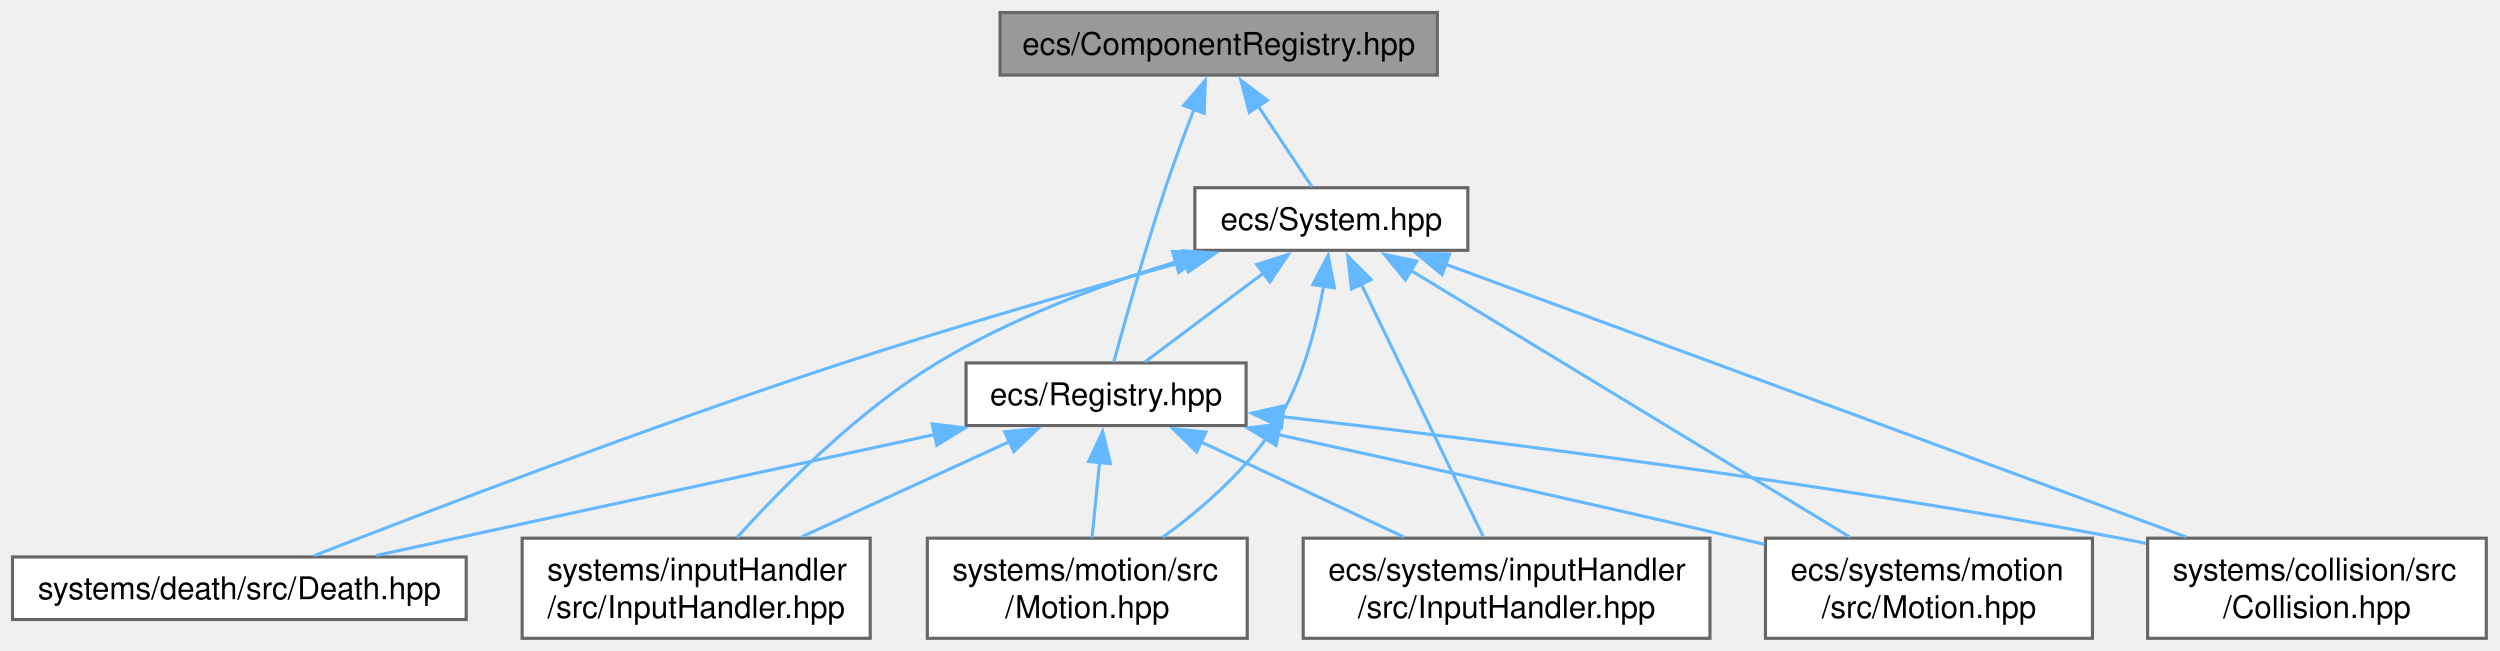
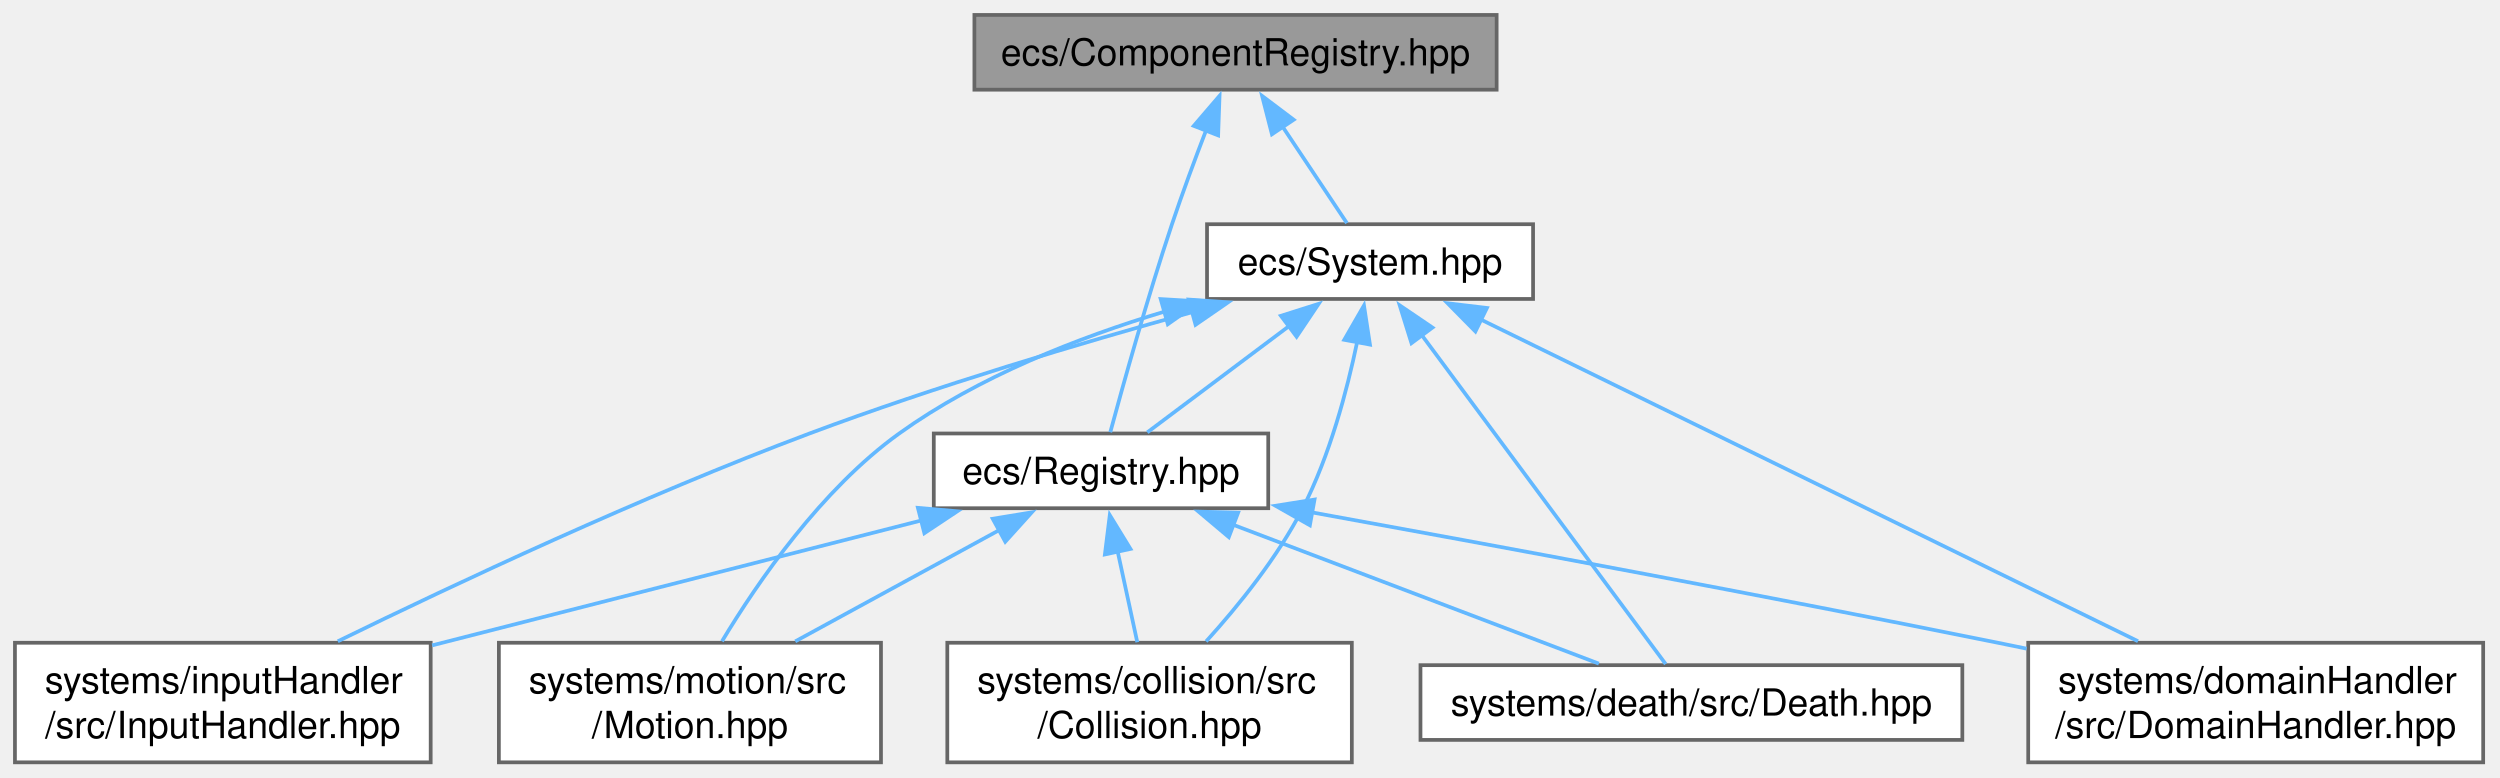
- <svg xmlns="http://www.w3.org/2000/svg" xmlns:xlink="http://www.w3.org/1999/xlink" width="799pt" height="208pt" viewBox="0.00 0.00 799.00 208.00">
+ <svg xmlns="http://www.w3.org/2000/svg" xmlns:xlink="http://www.w3.org/1999/xlink" width="669pt" height="208pt" viewBox="0.00 0.00 669.00 208.00">
  <g id="graph0" class="graph" transform="scale(1 1) rotate(0) translate(4 204)">
    <g id="Node000001" class="node">
      <g id="a_Node000001">
        <a xlink:title=" ">
-           <polygon fill="#999999" stroke="#666666" points="455.38,-200 315.62,-200 315.62,-180 455.38,-180 455.38,-200" />
-           <text xml:space="preserve" text-anchor="middle" x="385.5" y="-186.5" font-family="Helvetica,sans-Serif" font-size="10.00">ecs/ComponentRegistry.hpp</text>
+           <polygon fill="#999999" stroke="#666666" points="396.5,-200 256.75,-200 256.75,-180 396.5,-180 396.5,-200" />
+           <text xml:space="preserve" text-anchor="middle" x="326.62" y="-186.5" font-family="Helvetica,sans-Serif" font-size="10.00">ecs/ComponentRegistry.hpp</text>
        </a>
      </g>
    </g>
    <g id="Node000002" class="node">
      <g id="a_Node000002">
        <a xlink:href="Registry_8hpp.html" target="_top" xlink:title=" ">
-           <polygon fill="white" stroke="#666666" points="394.25,-88 304.75,-88 304.75,-68 394.25,-68 394.25,-88" />
-           <text xml:space="preserve" text-anchor="middle" x="349.5" y="-74.5" font-family="Helvetica,sans-Serif" font-size="10.00">ecs/Registry.hpp</text>
+           <polygon fill="white" stroke="#666666" points="335.38,-88 245.88,-88 245.88,-68 335.38,-68 335.38,-88" />
+           <text xml:space="preserve" text-anchor="middle" x="290.62" y="-74.5" font-family="Helvetica,sans-Serif" font-size="10.00">ecs/Registry.hpp</text>
        </a>
      </g>
    </g>
    <g id="edge1_Node000001_Node000002" class="edge">
      <g id="a_edge1_Node000001_Node000002">
        <a xlink:title=" ">
-           <path fill="none" stroke="#63b8ff" d="M377.63,-169.16C374.64,-161.37 371.28,-152.31 368.5,-144 361.94,-124.38 355.42,-101.01 351.98,-88.33" />
-           <polygon fill="#63b8ff" stroke="#63b8ff" points="374.32,-170.32 381.22,-178.36 380.84,-167.77 374.32,-170.32" />
+           <path fill="none" stroke="#63b8ff" d="M318.76,-169.16C315.76,-161.37 312.4,-152.31 309.62,-144 303.06,-124.38 296.54,-101.01 293.11,-88.33" />
+           <polygon fill="#63b8ff" stroke="#63b8ff" points="315.45,-170.32 322.35,-178.36 321.97,-167.77 315.45,-170.32" />
        </a>
      </g>
    </g>
-     <g id="Node000009" class="node">
-       <g id="a_Node000009">
+     <g id="Node000008" class="node">
+       <g id="a_Node000008">
        <a xlink:href="System_8hpp.html" target="_top" xlink:title=" ">
-           <polygon fill="white" stroke="#666666" points="465.12,-144 377.88,-144 377.88,-124 465.12,-124 465.12,-144" />
-           <text xml:space="preserve" text-anchor="middle" x="421.5" y="-130.5" font-family="Helvetica,sans-Serif" font-size="10.00">ecs/System.hpp</text>
+           <polygon fill="white" stroke="#666666" points="406.25,-144 319,-144 319,-124 406.25,-124 406.25,-144" />
+           <text xml:space="preserve" text-anchor="middle" x="362.62" y="-130.5" font-family="Helvetica,sans-Serif" font-size="10.00">ecs/System.hpp</text>
        </a>
      </g>
    </g>
-     <g id="edge8_Node000001_Node000009" class="edge">
-       <g id="a_edge8_Node000001_Node000009">
+     <g id="edge7_Node000001_Node000008" class="edge">
+       <g id="a_edge7_Node000001_Node000008">
        <a xlink:title=" ">
-           <path fill="none" stroke="#63b8ff" d="M398.07,-170.15C403.9,-161.4 410.57,-151.39 415.3,-144.3" />
-           <polygon fill="#63b8ff" stroke="#63b8ff" points="395.25,-168.07 392.61,-178.33 401.07,-171.96 395.25,-168.07" />
+           <path fill="none" stroke="#63b8ff" d="M339.19,-170.15C345.02,-161.4 351.7,-151.39 356.43,-144.3" />
+           <polygon fill="#63b8ff" stroke="#63b8ff" points="336.37,-168.07 333.74,-178.33 342.19,-171.96 336.37,-168.07" />
        </a>
      </g>
    </g>
    <g id="Node000003" class="node">
      <g id="a_Node000003">
-         <a xlink:href="ecs_2systems_2inputHandler_2src_2InputHandler_8hpp.html" target="_top" xlink:title=" ">
-           <polygon fill="white" stroke="#666666" points="542.5,-32 412.5,-32 412.5,0 542.5,0 542.5,-32" />
-           <text xml:space="preserve" text-anchor="start" x="420.5" y="-18.5" font-family="Helvetica,sans-Serif" font-size="10.00">ecs/systems/inputHandler</text>
-           <text xml:space="preserve" text-anchor="middle" x="477.5" y="-6.5" font-family="Helvetica,sans-Serif" font-size="10.00">/src/InputHandler.hpp</text>
+         <a xlink:href="Collision_8hpp.html" target="_top" xlink:title=" ">
+           <polygon fill="white" stroke="#666666" points="357.75,-32 249.5,-32 249.5,0 357.75,0 357.75,-32" />
+           <text xml:space="preserve" text-anchor="start" x="257.5" y="-18.5" font-family="Helvetica,sans-Serif" font-size="10.00">systems/collision/src</text>
+           <text xml:space="preserve" text-anchor="middle" x="303.62" y="-6.5" font-family="Helvetica,sans-Serif" font-size="10.00">/Collision.hpp</text>
        </a>
      </g>
    </g>
    <g id="edge2_Node000002_Node000003" class="edge">
      <g id="a_edge2_Node000002_Node000003">
        <a xlink:title=" ">
-           <path fill="none" stroke="#63b8ff" d="M379.68,-62.85C399.22,-53.69 424.66,-41.77 444.7,-32.37" />
-           <polygon fill="#63b8ff" stroke="#63b8ff" points="378.44,-59.57 370.87,-66.98 381.41,-65.91 378.44,-59.57" />
+           <path fill="none" stroke="#63b8ff" d="M295.05,-56.59C296.78,-48.58 298.74,-39.55 300.34,-32.14" />
+           <polygon fill="#63b8ff" stroke="#63b8ff" points="291.67,-55.63 292.98,-66.15 298.51,-57.11 291.67,-55.63" />
        </a>
      </g>
    </g>
    <g id="Node000004" class="node">
      <g id="a_Node000004">
-         <a xlink:href="ecs_2systems_2motion_2src_2Motion_8hpp.html" target="_top" xlink:title=" ">
-           <polygon fill="white" stroke="#666666" points="664.75,-32 560.25,-32 560.25,0 664.75,0 664.75,-32" />
-           <text xml:space="preserve" text-anchor="start" x="568.25" y="-18.5" font-family="Helvetica,sans-Serif" font-size="10.00">ecs/systems/motion</text>
-           <text xml:space="preserve" text-anchor="middle" x="612.5" y="-6.5" font-family="Helvetica,sans-Serif" font-size="10.00">/src/Motion.hpp</text>
+         <a xlink:href="Death_8hpp.html" target="_top" xlink:title=" ">
+           <polygon fill="white" stroke="#666666" points="521.12,-26 376.12,-26 376.12,-6 521.12,-6 521.12,-26" />
+           <text xml:space="preserve" text-anchor="middle" x="448.62" y="-12.5" font-family="Helvetica,sans-Serif" font-size="10.00">systems/death/src/Death.hpp</text>
        </a>
      </g>
    </g>
    <g id="edge3_Node000002_Node000004" class="edge">
      <g id="a_edge3_Node000002_Node000004">
        <a xlink:title=" ">
-           <path fill="none" stroke="#63b8ff" d="M404.33,-65.13C445,-56.24 501.78,-43.65 551.5,-32 554.26,-31.35 557.09,-30.68 559.95,-30" />
-           <polygon fill="#63b8ff" stroke="#63b8ff" points="403.8,-61.66 394.78,-67.21 405.3,-68.5 403.8,-61.66" />
+           <path fill="none" stroke="#63b8ff" d="M326.07,-63.54C355.83,-52.24 397.57,-36.39 423.85,-26.41" />
+           <polygon fill="#63b8ff" stroke="#63b8ff" points="324.83,-60.27 316.73,-67.09 327.32,-66.81 324.83,-60.27" />
        </a>
      </g>
    </g>
    <g id="Node000005" class="node">
      <g id="a_Node000005">
-         <a xlink:href="Collision_8hpp.html" target="_top" xlink:title=" ">
-           <polygon fill="white" stroke="#666666" points="790.62,-32 682.38,-32 682.38,0 790.62,0 790.62,-32" />
-           <text xml:space="preserve" text-anchor="start" x="690.38" y="-18.5" font-family="Helvetica,sans-Serif" font-size="10.00">systems/collision/src</text>
-           <text xml:space="preserve" text-anchor="middle" x="736.5" y="-6.5" font-family="Helvetica,sans-Serif" font-size="10.00">/Collision.hpp</text>
+         <a xlink:href="DomainHandler_8hpp.html" target="_top" xlink:title=" ">
+           <polygon fill="white" stroke="#666666" points="660.5,-32 538.75,-32 538.75,0 660.5,0 660.5,-32" />
+           <text xml:space="preserve" text-anchor="start" x="546.75" y="-18.5" font-family="Helvetica,sans-Serif" font-size="10.00">systems/domainHandler</text>
+           <text xml:space="preserve" text-anchor="middle" x="599.62" y="-6.5" font-family="Helvetica,sans-Serif" font-size="10.00">/src/DomainHandler.hpp</text>
        </a>
      </g>
    </g>
    <g id="edge4_Node000002_Node000005" class="edge">
      <g id="a_edge4_Node000002_Node000005">
        <a xlink:title=" ">
-           <path fill="none" stroke="#63b8ff" d="M405.71,-70.85C470.54,-63.37 580.18,-49.55 673.5,-32 676.26,-31.48 679.09,-30.92 681.93,-30.33" />
-           <polygon fill="#63b8ff" stroke="#63b8ff" points="405.57,-67.34 396.04,-71.95 406.37,-74.3 405.57,-67.34" />
+           <path fill="none" stroke="#63b8ff" d="M347.06,-66.89C395.75,-58.06 467.92,-44.69 530.62,-32 533.15,-31.49 535.72,-30.96 538.32,-30.42" />
+           <polygon fill="#63b8ff" stroke="#63b8ff" points="346.52,-63.43 337.31,-68.66 347.77,-70.32 346.52,-63.43" />
        </a>
      </g>
    </g>
    <g id="Node000006" class="node">
      <g id="a_Node000006">
-         <a xlink:href="Death_8hpp.html" target="_top" xlink:title=" ">
-           <polygon fill="white" stroke="#666666" points="145,-26 0,-26 0,-6 145,-6 145,-26" />
-           <text xml:space="preserve" text-anchor="middle" x="72.5" y="-12.5" font-family="Helvetica,sans-Serif" font-size="10.00">systems/death/src/Death.hpp</text>
+         <a xlink:href="InputHandler_8hpp.html" target="_top" xlink:title=" ">
+           <polygon fill="white" stroke="#666666" points="111.25,-32 0,-32 0,0 111.25,0 111.25,-32" />
+           <text xml:space="preserve" text-anchor="start" x="8" y="-18.5" font-family="Helvetica,sans-Serif" font-size="10.00">systems/inputHandler</text>
+           <text xml:space="preserve" text-anchor="middle" x="55.62" y="-6.5" font-family="Helvetica,sans-Serif" font-size="10.00">/src/InputHandler.hpp</text>
        </a>
      </g>
    </g>
    <g id="edge5_Node000002_Node000006" class="edge">
      <g id="a_edge5_Node000002_Node000006">
        <a xlink:title=" ">
-           <path fill="none" stroke="#63b8ff" d="M294.83,-65.16C242.52,-53.83 164.63,-36.96 116.29,-26.48" />
-           <polygon fill="#63b8ff" stroke="#63b8ff" points="293.92,-68.54 304.43,-67.24 295.4,-61.7 293.92,-68.54" />
+           <path fill="none" stroke="#63b8ff" d="M242.87,-64.81C204.88,-55.11 151.64,-41.51 111.64,-31.3" />
+           <polygon fill="#63b8ff" stroke="#63b8ff" points="241.63,-68.1 252.18,-67.18 243.36,-61.32 241.63,-68.1" />
        </a>
      </g>
    </g>
    <g id="Node000007" class="node">
      <g id="a_Node000007">
-         <a xlink:href="systems_2inputHandler_2src_2InputHandler_8hpp.html" target="_top" xlink:title=" ">
-           <polygon fill="white" stroke="#666666" points="274.12,-32 162.88,-32 162.88,0 274.12,0 274.12,-32" />
-           <text xml:space="preserve" text-anchor="start" x="170.88" y="-18.5" font-family="Helvetica,sans-Serif" font-size="10.00">systems/inputHandler</text>
-           <text xml:space="preserve" text-anchor="middle" x="218.5" y="-6.5" font-family="Helvetica,sans-Serif" font-size="10.00">/src/InputHandler.hpp</text>
+         <a xlink:href="Motion_8hpp.html" target="_top" xlink:title=" ">
+           <polygon fill="white" stroke="#666666" points="231.75,-32 129.5,-32 129.5,0 231.75,0 231.75,-32" />
+           <text xml:space="preserve" text-anchor="start" x="137.5" y="-18.5" font-family="Helvetica,sans-Serif" font-size="10.00">systems/motion/src</text>
+           <text xml:space="preserve" text-anchor="middle" x="180.62" y="-6.5" font-family="Helvetica,sans-Serif" font-size="10.00">/Motion.hpp</text>
        </a>
      </g>
    </g>
    <g id="edge6_Node000002_Node000007" class="edge">
      <g id="a_edge6_Node000002_Node000007">
        <a xlink:title=" ">
-           <path fill="none" stroke="#63b8ff" d="M318.65,-62.87C298.73,-53.75 272.8,-41.87 252.32,-32.49" />
-           <polygon fill="#63b8ff" stroke="#63b8ff" points="317.11,-66.01 327.66,-66.99 320.02,-59.65 317.11,-66.01" />
+           <path fill="none" stroke="#63b8ff" d="M263.75,-62.34C247.09,-53.25 225.71,-41.59 208.81,-32.37" />
+           <polygon fill="#63b8ff" stroke="#63b8ff" points="261.65,-65.18 272.11,-66.9 265.01,-59.04 261.65,-65.18" />
        </a>
      </g>
    </g>
-     <g id="Node000008" class="node">
-       <g id="a_Node000008">
-         <a xlink:href="systems_2motion_2src_2Motion_8hpp.html" target="_top" xlink:title=" ">
-           <polygon fill="white" stroke="#666666" points="394.62,-32 292.38,-32 292.38,0 394.62,0 394.62,-32" />
-           <text xml:space="preserve" text-anchor="start" x="300.38" y="-18.5" font-family="Helvetica,sans-Serif" font-size="10.00">systems/motion/src</text>
-           <text xml:space="preserve" text-anchor="middle" x="343.5" y="-6.5" font-family="Helvetica,sans-Serif" font-size="10.00">/Motion.hpp</text>
+     <g id="edge8_Node000008_Node000002" class="edge">
+       <g id="a_edge8_Node000008_Node000002">
+         <a xlink:title=" ">
+           <path fill="none" stroke="#63b8ff" d="M341.23,-116.95C328.78,-107.61 313.51,-96.16 303.02,-88.3" />
+           <polygon fill="#63b8ff" stroke="#63b8ff" points="338.77,-119.49 348.87,-122.69 342.97,-113.89 338.77,-119.49" />
        </a>
      </g>
    </g>
-     <g id="edge7_Node000002_Node000008" class="edge">
-       <g id="a_edge7_Node000002_Node000008">
+     <g id="edge9_Node000008_Node000003" class="edge">
+       <g id="a_edge9_Node000008_Node000003">
        <a xlink:title=" ">
-           <path fill="none" stroke="#63b8ff" d="M347.43,-56.31C346.64,-48.37 345.75,-39.46 345.01,-32.14" />
-           <polygon fill="#63b8ff" stroke="#63b8ff" points="343.93,-56.52 348.41,-66.12 350.9,-55.82 343.93,-56.52" />
+           <path fill="none" stroke="#63b8ff" d="M359.19,-112.56C356.44,-99.35 351.83,-82.06 344.62,-68 337.89,-54.86 327.42,-41.91 318.75,-32.35" />
+           <polygon fill="#63b8ff" stroke="#63b8ff" points="355.72,-113.07 361,-122.25 362.6,-111.78 355.72,-113.07" />
        </a>
      </g>
    </g>
-     <g id="edge9_Node000009_Node000002" class="edge">
-       <g id="a_edge9_Node000009_Node000002">
+     <g id="edge10_Node000008_Node000004" class="edge">
+       <g id="a_edge10_Node000008_Node000004">
        <a xlink:title=" ">
-           <path fill="none" stroke="#63b8ff" d="M400.11,-116.95C387.65,-107.61 372.39,-96.16 361.9,-88.3" />
-           <polygon fill="#63b8ff" stroke="#63b8ff" points="397.65,-119.49 407.75,-122.69 401.85,-113.89 397.65,-119.49" />
+           <path fill="none" stroke="#63b8ff" d="M376.5,-114.28C395.16,-89.12 427.61,-45.35 441.73,-26.3" />
+           <polygon fill="#63b8ff" stroke="#63b8ff" points="373.71,-112.17 370.56,-122.29 379.33,-116.34 373.71,-112.17" />
        </a>
      </g>
    </g>
-     <g id="edge10_Node000009_Node000003" class="edge">
-       <g id="a_edge10_Node000009_Node000003">
+     <g id="edge11_Node000008_Node000005" class="edge">
+       <g id="a_edge11_Node000008_Node000005">
        <a xlink:title=" ">
-           <path fill="none" stroke="#63b8ff" d="M431.01,-113.3C442.04,-90.45 460,-53.26 470.06,-32.41" />
-           <polygon fill="#63b8ff" stroke="#63b8ff" points="427.94,-111.62 426.74,-122.14 434.24,-114.66 427.94,-111.62" />
+           <path fill="none" stroke="#63b8ff" d="M392.27,-118.49C437.2,-96.5 522.14,-54.92 568.13,-32.41" />
+           <polygon fill="#63b8ff" stroke="#63b8ff" points="390.82,-115.3 383.38,-122.84 393.9,-121.59 390.82,-115.3" />
        </a>
      </g>
    </g>
-     <g id="edge11_Node000009_Node000004" class="edge">
-       <g id="a_edge11_Node000009_Node000004">
+     <g id="edge12_Node000008_Node000006" class="edge">
+       <g id="a_edge12_Node000008_Node000006">
        <a xlink:title=" ">
-           <path fill="none" stroke="#63b8ff" d="M446.55,-117.79C483.04,-95.62 550.45,-54.69 587.12,-32.41" />
-           <polygon fill="#63b8ff" stroke="#63b8ff" points="445.15,-114.54 438.42,-122.72 448.79,-120.52 445.15,-114.54" />
+           <path fill="none" stroke="#63b8ff" d="M315.18,-120.51C285.4,-112.25 246.38,-100.63 212.62,-88 167.8,-71.22 117.68,-47.68 86.39,-32.39" />
+           <polygon fill="#63b8ff" stroke="#63b8ff" points="314.08,-123.84 324.65,-123.11 315.93,-117.09 314.08,-123.84" />
        </a>
      </g>
    </g>
-     <g id="edge12_Node000009_Node000005" class="edge">
-       <g id="a_edge12_Node000009_Node000005">
+     <g id="edge13_Node000008_Node000007" class="edge">
+       <g id="a_edge13_Node000008_Node000007">
        <a xlink:title=" ">
-           <path fill="none" stroke="#63b8ff" d="M457.92,-119.59C516.78,-97.91 632.48,-55.31 694.65,-32.41" />
-           <polygon fill="#63b8ff" stroke="#63b8ff" points="456.87,-116.24 448.7,-122.98 459.29,-122.81 456.87,-116.24" />
-         </a>
-       </g>
-     </g>
-     <g id="edge13_Node000009_Node000006" class="edge">
-       <g id="a_edge13_Node000009_Node000006">
-         <a xlink:title=" ">
-           <path fill="none" stroke="#63b8ff" d="M375,-120.53C343.84,-111.94 302,-99.96 265.5,-88 203.92,-67.82 132.65,-40.57 96.38,-26.41" />
-           <polygon fill="#63b8ff" stroke="#63b8ff" points="373.93,-123.86 384.5,-123.13 375.78,-117.11 373.93,-123.86" />
-         </a>
-       </g>
-     </g>
-     <g id="edge14_Node000009_Node000007" class="edge">
-       <g id="a_edge14_Node000009_Node000007">
-         <a xlink:title=" ">
-           <path fill="none" stroke="#63b8ff" d="M371.74,-120.29C347.69,-112.9 319.01,-102.22 295.5,-88 270.14,-72.66 245.86,-48.07 231.56,-32.23" />
-           <polygon fill="#63b8ff" stroke="#63b8ff" points="370.75,-123.64 381.33,-123.12 372.73,-116.93 370.75,-123.64" />
-         </a>
-       </g>
-     </g>
-     <g id="edge15_Node000009_Node000008" class="edge">
-       <g id="a_edge15_Node000009_Node000008">
-         <a xlink:title=" ">
-           <path fill="none" stroke="#63b8ff" d="M419.09,-112.93C416.73,-99.4 412.18,-81.6 403.5,-68 394.38,-53.71 380.02,-41.3 367.63,-32.3" />
-           <polygon fill="#63b8ff" stroke="#63b8ff" points="415.56,-113.02 420.46,-122.41 422.49,-112.02 415.56,-113.02" />
+           <path fill="none" stroke="#63b8ff" d="M307.8,-120.67C284.41,-113.65 257.71,-103.15 236.62,-88 215.84,-73.07 198.82,-48.37 189.2,-32.39" />
+           <polygon fill="#63b8ff" stroke="#63b8ff" points="306.6,-123.97 317.17,-123.34 308.51,-117.24 306.6,-123.97" />
        </a>
      </g>
    </g>
  </g>
</svg>
